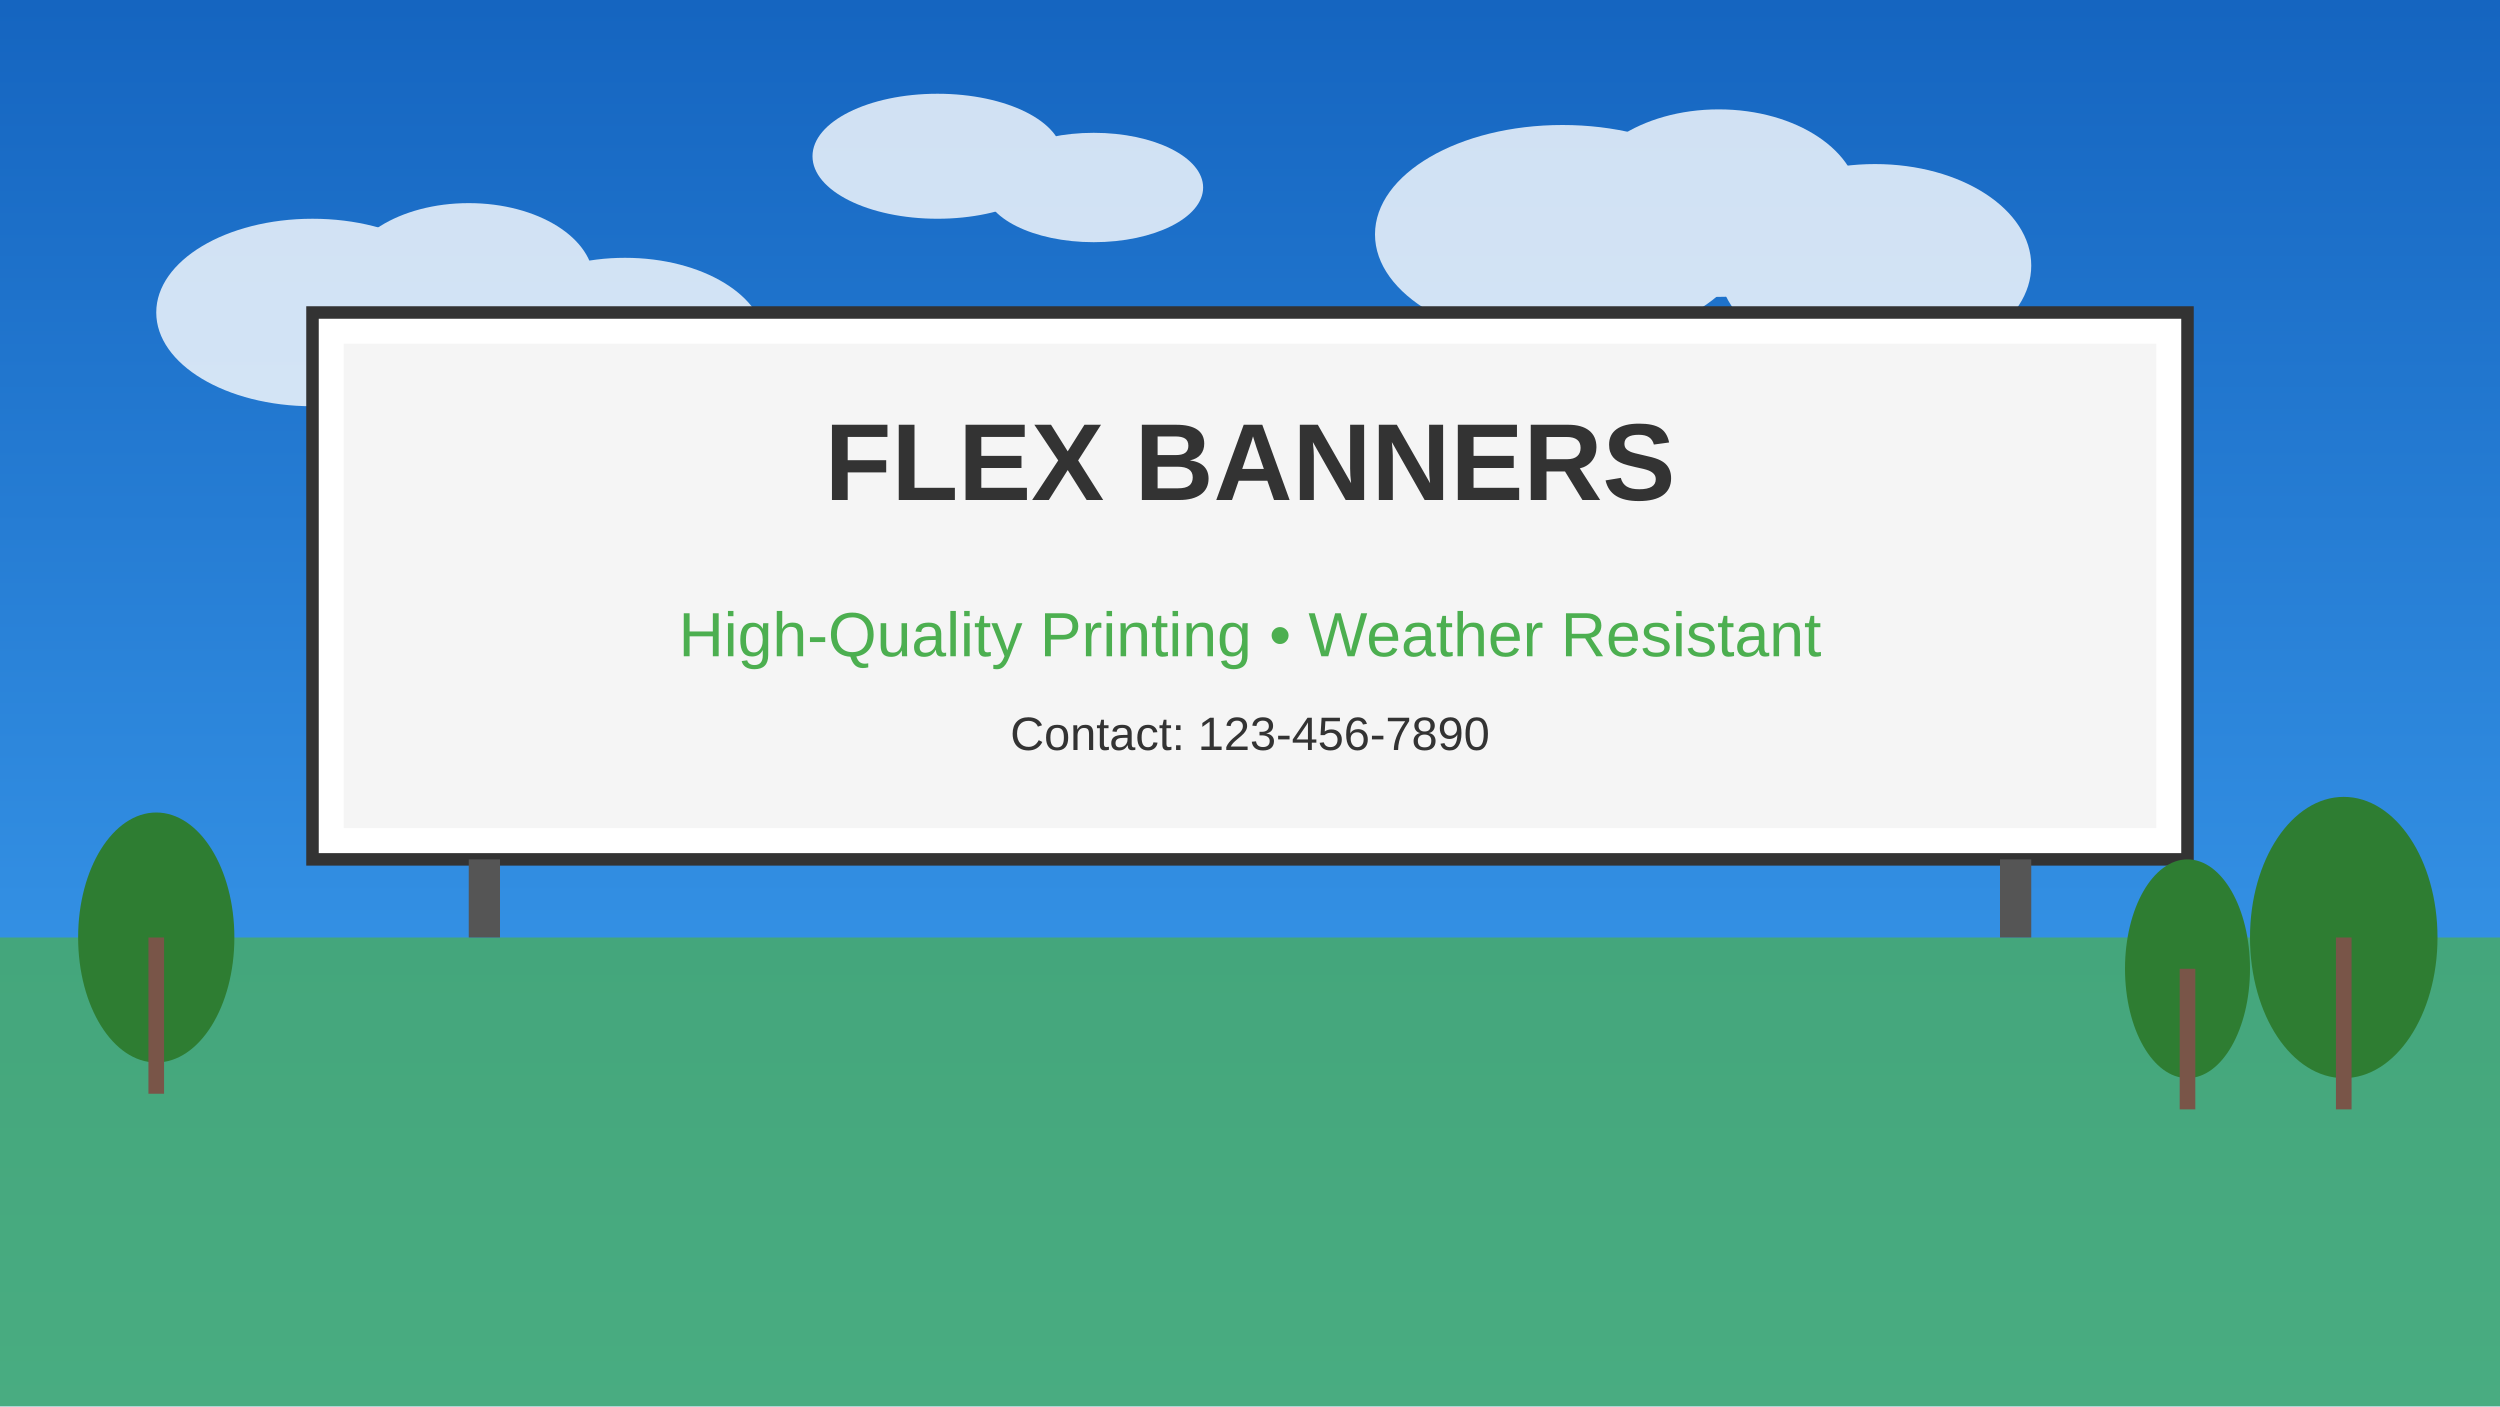
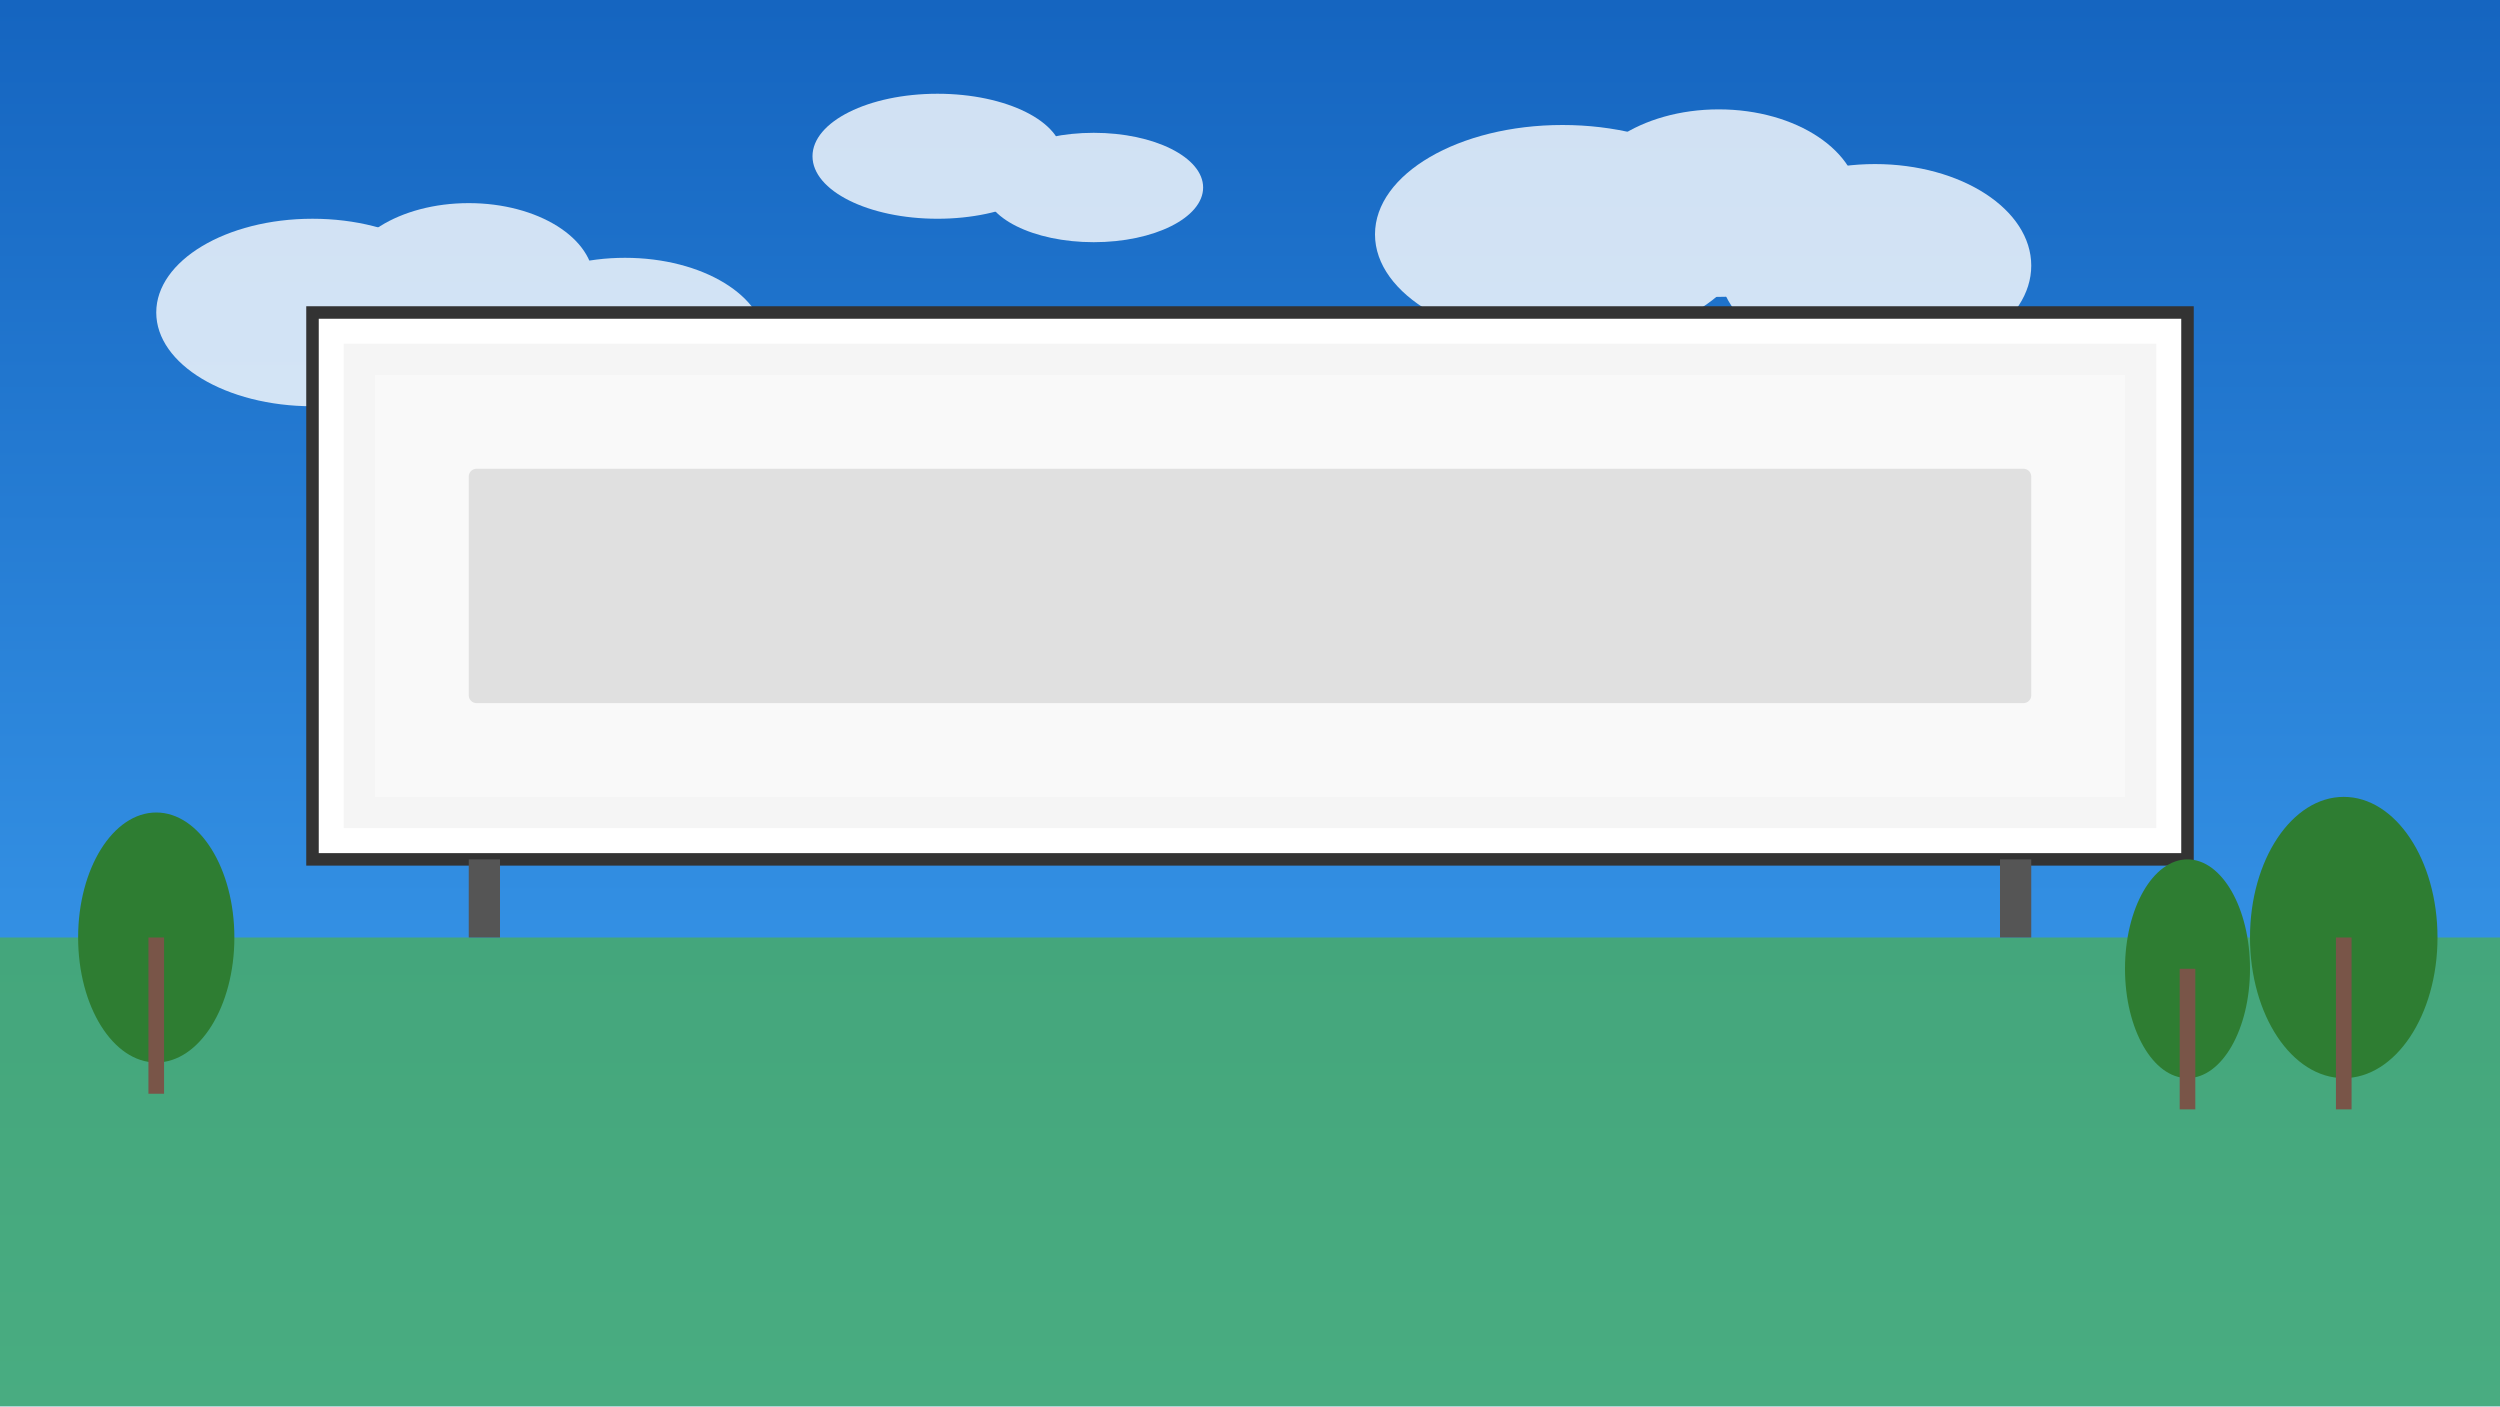
<svg xmlns="http://www.w3.org/2000/svg" width="1600" height="900">
  <defs>
    <linearGradient id="skyGradient" x1="0%" y1="0%" x2="0%" y2="100%">
      <stop offset="0%" style="stop-color:#1565c0;stop-opacity:1" />
      <stop offset="100%" style="stop-color:#42a5f5;stop-opacity:1" />
    </linearGradient>
  </defs>
  <rect width="1600" height="900" fill="url(#skyGradient)" />
  <g fill="#fff" opacity="0.8">
    <ellipse cx="200" cy="200" rx="100" ry="60" />
    <ellipse cx="300" cy="180" rx="80" ry="50" />
    <ellipse cx="400" cy="220" rx="90" ry="55" />
    <ellipse cx="1000" cy="150" rx="120" ry="70" />
    <ellipse cx="1100" cy="130" rx="90" ry="60" />
    <ellipse cx="1200" cy="170" rx="100" ry="65" />
    <ellipse cx="600" cy="100" rx="80" ry="40" />
    <ellipse cx="700" cy="120" rx="70" ry="35" />
  </g>
  <rect x="0" y="600" width="1600" height="300" fill="#4CAF50" opacity="0.7" />
  <g>
    <rect x="200" y="200" width="1200" height="350" fill="#fff" stroke="#333" stroke-width="8" />
    <rect x="220" y="220" width="1160" height="310" fill="#f5f5f5" />
-     <text x="800" y="320" font-family="Arial" font-size="70" text-anchor="middle" fill="#333" font-weight="bold">FLEX BANNERS</text>
-     <text x="800" y="420" font-family="Arial" font-size="40" text-anchor="middle" fill="#4CAF50">High-Quality Printing • Weather Resistant</text>
-     <text x="800" y="480" font-family="Arial" font-size="30" text-anchor="middle" fill="#333">Contact: 123-456-7890</text>
+     <rect x="240" y="240" width="1120" height="270" fill="#f9f9f9" />
+     <rect x="300" y="300" width="1000" height="150" fill="#e0e0e0" rx="5" />
  </g>
  <rect x="300" y="550" width="20" height="50" fill="#555" />
  <rect x="1280" y="550" width="20" height="50" fill="#555" />
  <g>
    <ellipse cx="100" cy="600" rx="50" ry="80" fill="#2e7d32" />
    <rect x="95" y="600" width="10" height="100" fill="#795548" />
    <ellipse cx="1500" cy="600" rx="60" ry="90" fill="#2e7d32" />
    <rect x="1495" y="600" width="10" height="110" fill="#795548" />
    <ellipse cx="1400" cy="620" rx="40" ry="70" fill="#2e7d32" />
    <rect x="1395" y="620" width="10" height="90" fill="#795548" />
  </g>
</svg>
